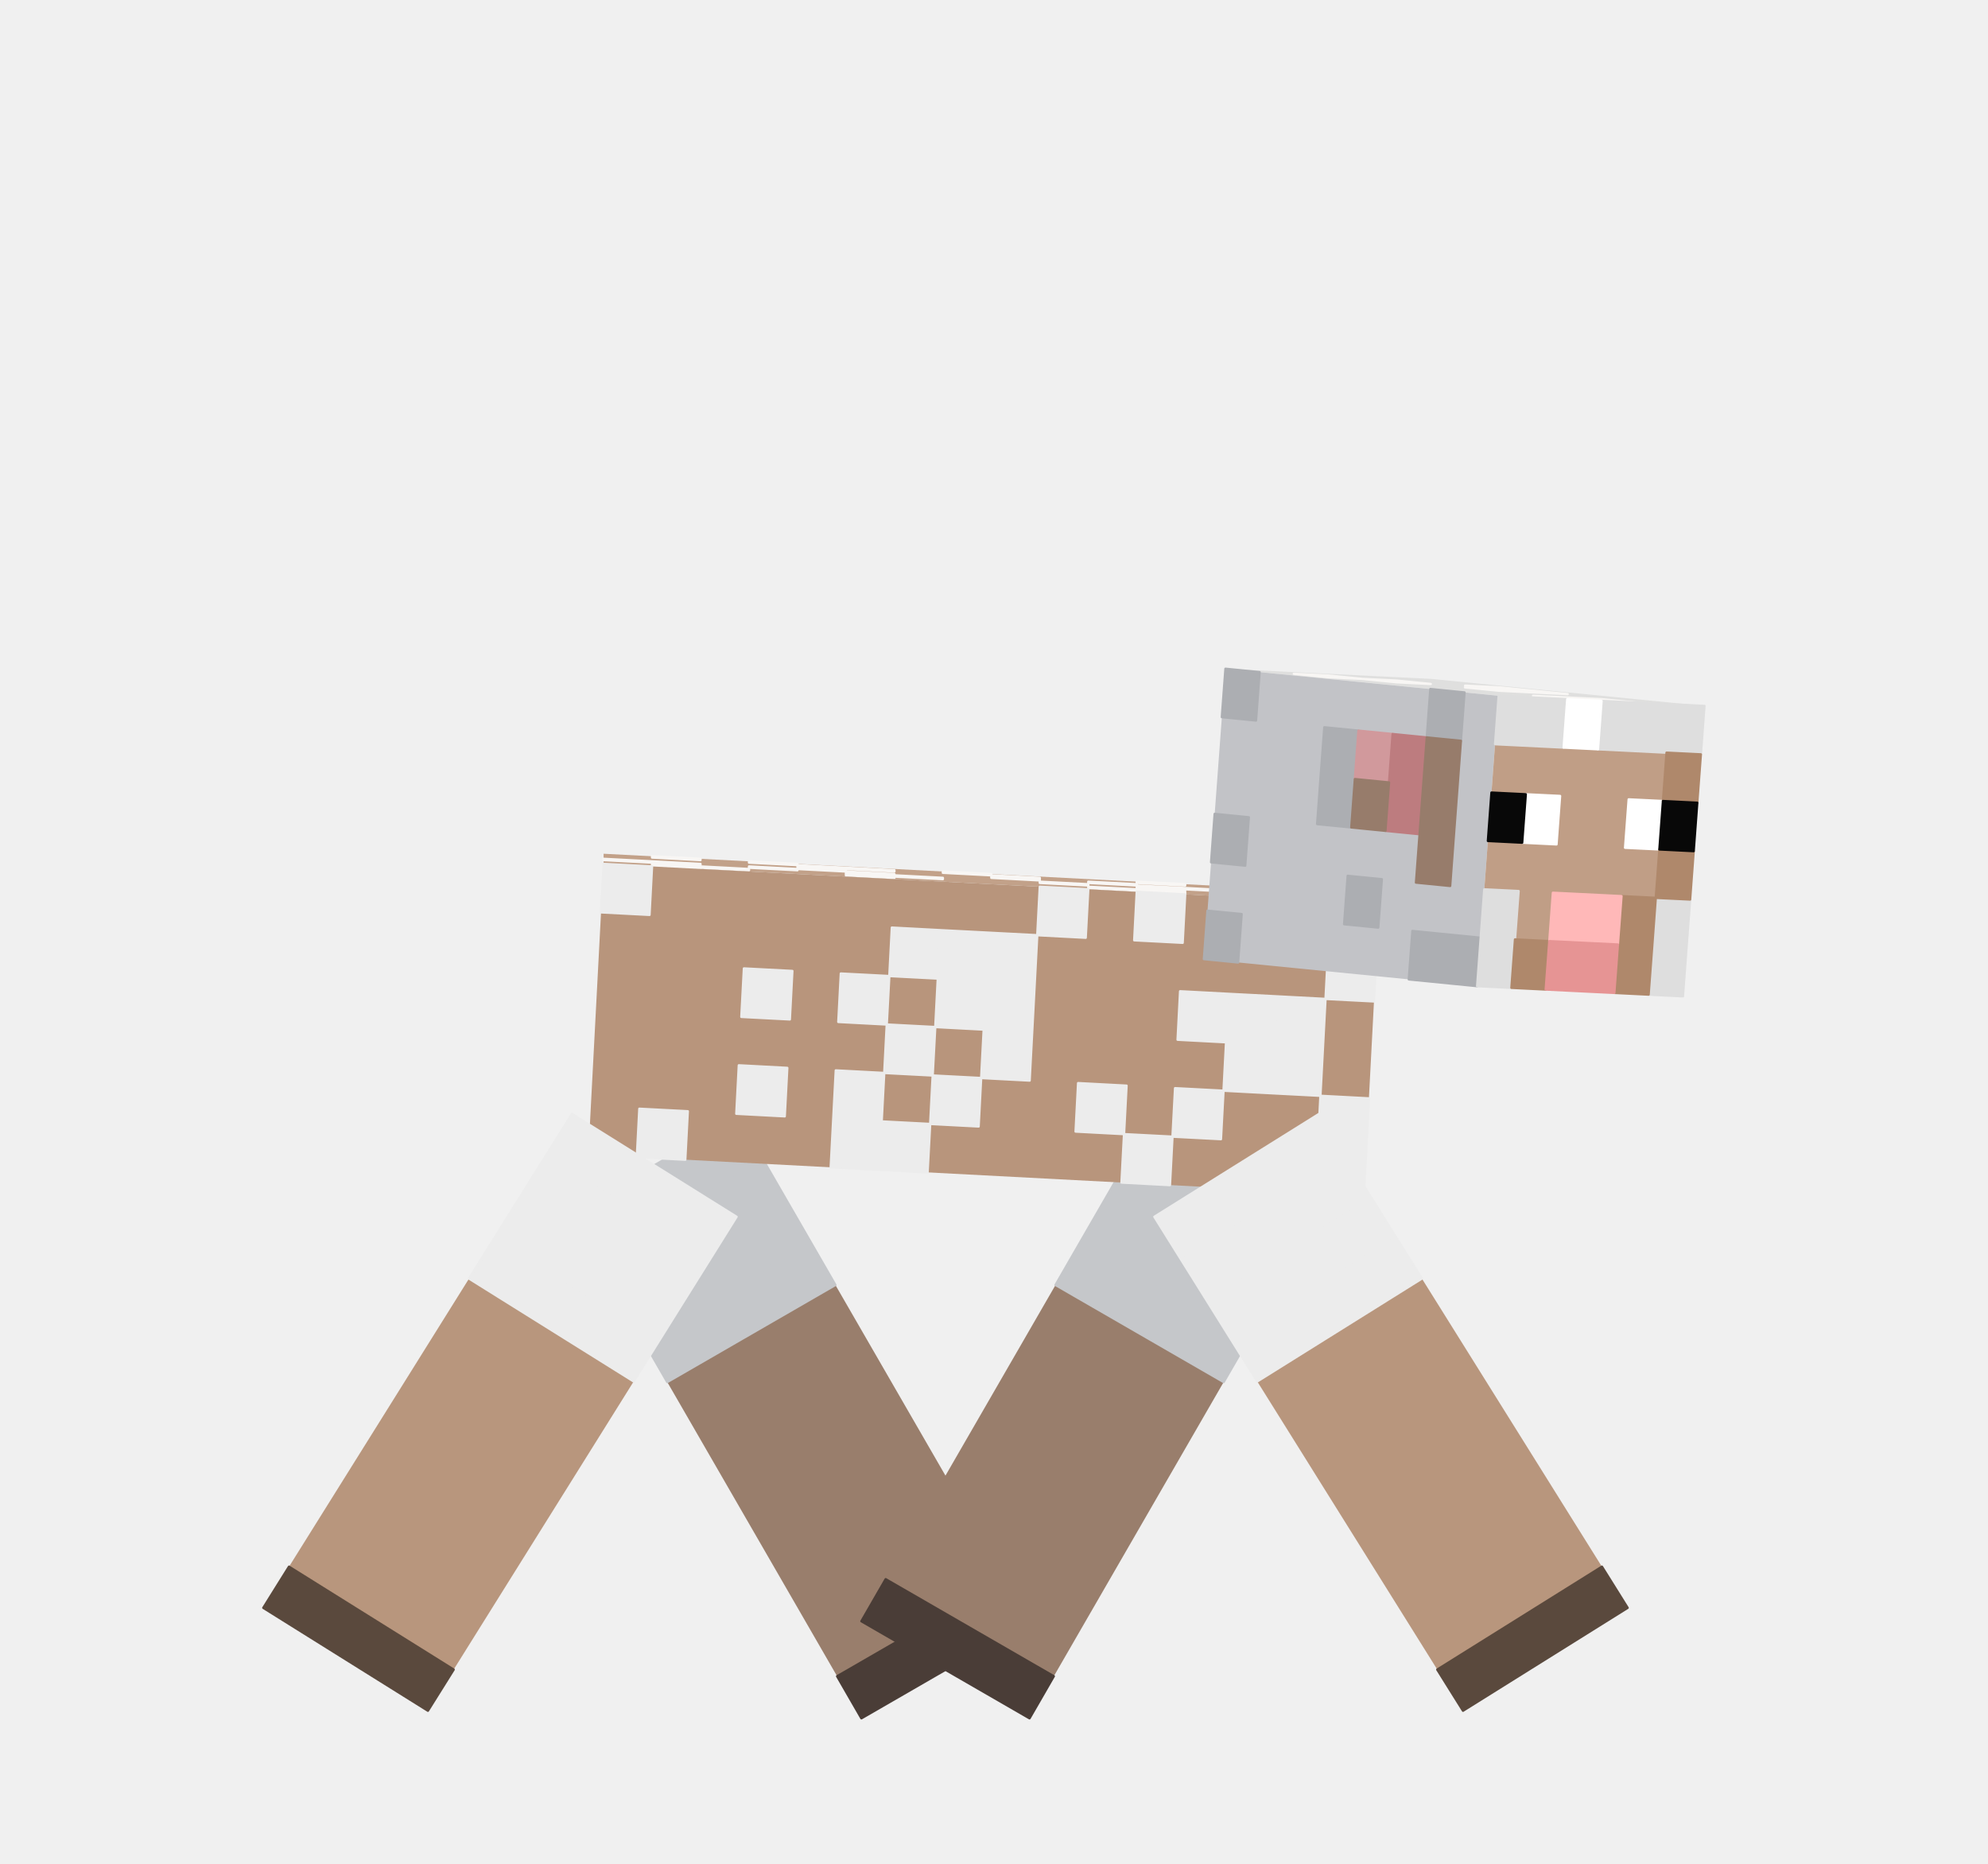
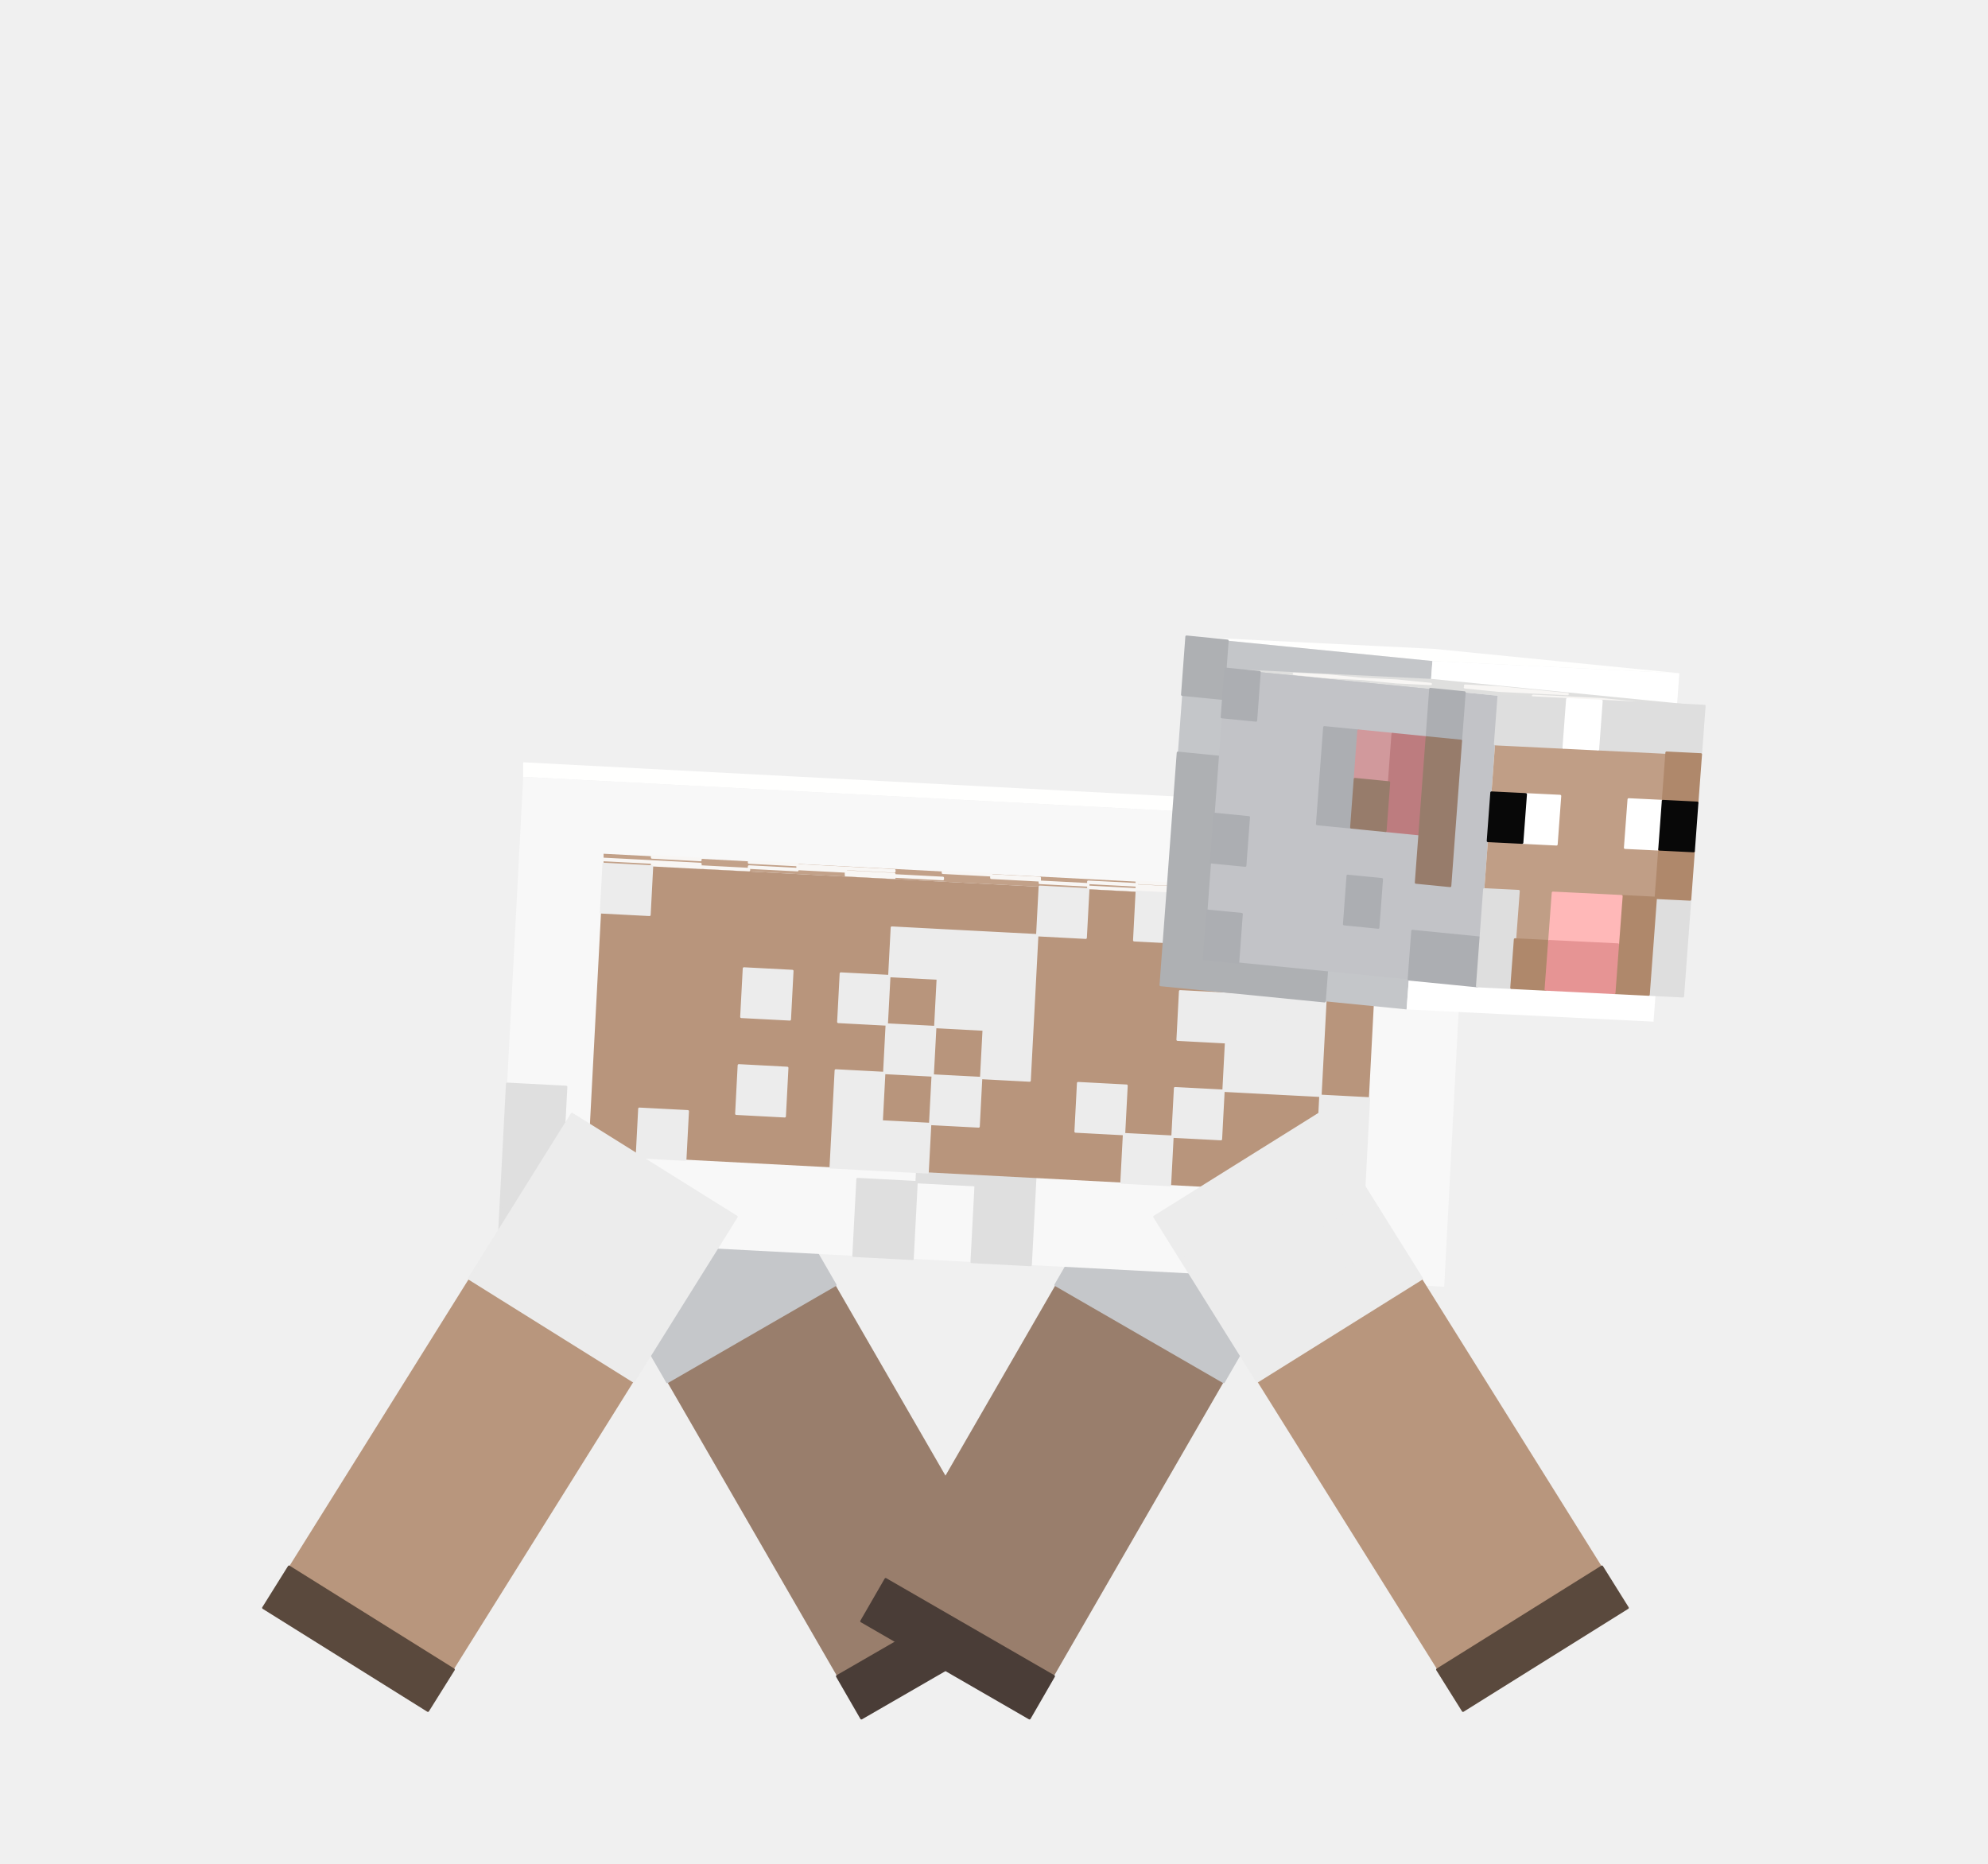
<svg xmlns="http://www.w3.org/2000/svg" viewBox="0 0 512 480" width="512" height="480" role="img" aria-labelledby="walk-4-title">
  <g id="sheep">
    <g id="leg-hind-left" aria-label="Hind left leg">
      <g class="face" data-face="nx">
        <path fill="#997e6c" d="M146.85 312.63L190.15 287.63L265.15 417.53L221.85 442.53Z" />
        <path fill="#c5c7ca" stroke="#c5c7ca" stroke-width=".6" stroke-linejoin="round" d="M146.85 312.63L190.15 287.63L196.4 298.45L153.1 323.45ZM153.1 323.45L196.4 298.45L202.65 309.28L159.35 334.28ZM159.35 334.28L202.65 309.28L208.9 320.1L165.6 345.1ZM165.6 345.1L208.9 320.1L215.15 330.93L171.85 355.93Z" />
        <path fill="#4a3d37" stroke="#4a3d37" stroke-width=".6" stroke-linejoin="round" d="M215.6 431.7L258.9 406.7L265.15 417.53L221.85 442.53Z" />
      </g>
    </g>
    <g id="leg-front-left" aria-label="Front left leg">
      <g class="face" data-face="nx">
        <path fill="#997e6c" d="M296.85 287.63L340.15 312.63L265.15 442.53L221.85 417.53Z" />
        <path fill="#c5c7ca" stroke="#c5c7ca" stroke-width=".6" stroke-linejoin="round" d="M296.85 287.63L340.15 312.63L333.9 323.45L290.6 298.45ZM290.6 298.45L333.9 323.45L327.65 334.28L284.35 309.28ZM284.35 309.28L327.65 334.28L321.4 345.1L278.1 320.1ZM278.1 320.1L321.4 345.1L315.15 355.93L271.85 330.93Z" />
        <path fill="#4a3d37" stroke="#4a3d37" stroke-width=".6" stroke-linejoin="round" d="M228.1 406.7L271.4 431.7L265.15 442.53L221.85 417.53Z" />
      </g>
    </g>
+     <g id="wool-body" aria-label="Wool body">
+       <g class="face" data-face="back">
+         <path fill="#fffffe" d="M378.16 209.07L378.16 212.83L134.75 200.08L134.75 196.32Z" />
+       </g>
+       <g class="face" data-face="nx">
+         <path fill="#f8f8f8" d="M378.16 212.83L371.95 331.38L128.53 318.63L134.75 200.08Z" />
+         <path fill="#dfdfdf" stroke="#dfdfdf" stroke-width=".6" stroke-linejoin="round" d="M267.53 286.28L265.45 325.8L250.24 325L252.31 285.49ZM252.31 285.49L251.28 305.24L236.06 304.45L237.1 284.69ZM236.06 304.45L235.03 324.21L219.81 323.41L220.85 303.65ZM145.82 279.91L143.75 319.42L128.53 318.63L130.61 279.11Z" />
+       </g>
+     </g>
    <g id="body" aria-label="Body">
      <g class="face" data-face="back">
        <path fill="#c2a189" d="M355.17 230.33L355.17 232.95L155.45 222.49L155.45 219.87Z" />
        <path fill="#f8f6f4" stroke="#f8f6f4" stroke-width=".6" stroke-linejoin="round" d="M342.69 230.99L342.69 231.64L330.21 230.99L330.21 230.34ZM330.21 230.99L330.21 231.32L317.73 230.66L317.73 230.34ZM317.73 229.35L317.73 229.68L305.24 229.03L305.24 228.7ZM305.24 227.72L305.24 228.05L292.76 227.39L292.76 227.06ZM305.24 228.7L305.24 229.35L292.76 228.7L292.76 228.05ZM305.24 229.68L305.24 230.34L292.76 229.68L292.76 229.03ZM292.76 227.72L292.76 228.05L280.28 227.39L280.28 227.07ZM292.76 229.03L292.76 229.36L280.28 228.7L280.28 228.37ZM280.28 227.72L280.28 228.05L267.79 227.39L267.79 227.07ZM267.79 226.08L267.79 226.74L255.31 226.08L255.31 225.43ZM255.31 225.1L255.31 225.43L242.83 224.78L242.83 224.45ZM242.83 226.08L242.83 226.41L230.35 225.76L230.35 225.43ZM230.35 224.12L230.35 224.45L217.86 223.8L217.86 223.47ZM230.35 225.1L230.35 226.09L217.86 225.43L217.86 224.45ZM217.86 223.47L217.86 223.8L205.38 223.14L205.38 222.81ZM217.86 224.12L217.86 224.45L205.38 223.8L205.38 223.47ZM205.38 222.49L205.38 222.81L192.9 222.16L192.9 221.83ZM205.38 223.8L205.38 224.12L192.9 223.47L192.9 223.14ZM192.9 223.8L192.9 224.12L180.41 223.47L180.41 223.14ZM180.41 221.18L180.41 221.51L167.93 220.85L167.93 220.52ZM180.41 222.49L180.41 222.81L167.93 222.16L167.93 221.83ZM180.41 223.14L180.41 223.8L167.93 223.14L167.93 222.49ZM167.93 221.83L167.93 222.16L155.45 221.51L155.45 221.18Z" />
      </g>
      <g class="face" data-face="nx">
        <path fill="#b8957c" d="M355.17 232.95L351.25 307.82L151.52 297.36L155.45 222.49Z" />
        <path fill="#ececec" stroke="#ececec" stroke-width=".6" stroke-linejoin="round" d="M354.52 245.43L353.87 257.91L341.38 257.26L342.04 244.78ZM352.56 282.87L351.25 307.82L338.77 307.17L340.07 282.21ZM341.38 257.26L340.07 282.21L327.59 281.56L328.9 256.6ZM330.21 231.64L329.55 244.12L317.07 243.47L317.73 230.99ZM328.9 256.6L327.59 281.56L315.11 280.9L316.42 255.95ZM316.42 255.95L315.76 268.43L303.28 267.77L303.93 255.29ZM315.11 280.9L314.45 293.38L301.97 292.73L302.63 280.25ZM305.24 230.34L304.59 242.81L292.11 242.16L292.76 229.68ZM301.97 292.73L301.32 305.21L288.83 304.55L289.49 292.08ZM290.14 279.6L289.49 292.08L277.01 291.42L277.66 278.94ZM280.28 229.03L279.62 241.51L267.14 240.85L267.79 228.37ZM267.14 240.85L265.18 278.29L252.69 277.63L254.66 240.2ZM254.66 240.2L253.35 265.16L240.87 264.5L242.17 239.55ZM252.69 277.63L252.04 290.11L239.56 289.46L240.21 276.98ZM242.17 239.55L241.52 252.02L229.04 251.37L229.69 238.89ZM240.87 264.5L240.21 276.98L227.73 276.33L228.38 263.85ZM239.56 289.46L238.9 301.94L226.42 301.28L227.07 288.81ZM229.04 251.37L228.38 263.85L215.9 263.19L216.55 250.72ZM227.73 276.33L226.42 301.28L213.94 300.63L215.25 275.67ZM204.07 250.06L203.42 262.54L190.93 261.89L191.59 249.41ZM202.76 275.02L202.11 287.5L189.63 286.84L190.28 274.36ZM177.14 286.19L176.49 298.67L164.01 298.01L164.66 285.54ZM167.93 223.14L167.28 235.62L154.79 234.97L155.45 222.49Z" />
+       </g>
+     </g>
+     <g id="wool-head" aria-label="Wool head">
+       <g class="face" data-face="top">
+         <path fill="#fffffe" d="M305.58 163.96L369.18 167.1L432.51 173.38L368.91 170.24Z" />
+       </g>
+       <g class="face" data-face="nx">
+         <path fill="#c4c6c9" d="M305.58 163.96L368.91 170.24L362.26 259.96L298.93 253.69Z" />
+         <path fill="#aeb0b3" stroke="#aeb0b3" stroke-width=".6" stroke-linejoin="round" d="M305.58 163.96L316.14 165.01L315.03 179.96L304.47 178.92ZM303.36 193.87L313.92 194.92L312.81 209.87L302.25 208.83ZM302.25 208.83L312.81 209.87L311.7 224.83L301.15 223.78ZM301.15 223.78L311.7 224.83L310.59 239.78L300.04 238.74ZM300.04 238.74L342.26 242.92L341.15 257.87L298.93 253.69Z" />
+       </g>
+       <g class="face" data-face="front">
+         <path fill="#ffffff" d="M368.91 170.24L432.51 173.38L425.86 263.11L362.26 259.96Z" />
      </g>
    </g>
    <g id="head" aria-label="Head">
      <g class="face" data-face="top">
        <path fill="#dfdfde" d="M315.61 172.23L368.61 174.84L438.97 181.81L385.97 179.2Z" />
        <path fill="#f8f6f4" stroke="#f8f6f4" stroke-width=".6" stroke-linejoin="round" d="M333.23 173.53L342.07 173.97L350.86 174.84L342.03 174.4ZM350.86 174.84L359.7 175.28L368.49 176.15L359.66 175.71ZM377.33 176.58L386.16 177.02L394.96 177.89L386.12 177.46ZM377.29 177.02L394.96 177.89L403.75 178.76L386.08 177.89ZM394.84 179.2L412.51 180.07L421.31 180.94L403.64 180.07Z" />
      </g>
      <g class="face" data-face="nx">
        <path fill="#c2c3c7" d="M315.61 172.23L385.97 179.2L380.43 253.97L310.06 247Z" />
        <path fill="#acaeb2" stroke="#acaeb2" stroke-width=".6" stroke-linejoin="round" d="M315.61 172.23L324.4 173.1L323.48 185.56L314.68 184.69ZM368.38 177.45L377.18 178.33L376.25 190.79L367.46 189.92ZM341.07 187.3L349.86 188.17L348.94 200.64L340.14 199.76ZM340.14 199.76L348.94 200.64L348.02 213.1L339.22 212.23ZM312.83 209.61L321.63 210.48L320.7 222.94L311.91 222.07ZM347.09 225.56L355.89 226.43L354.96 238.89L346.17 238.02ZM310.98 234.54L319.78 235.41L318.86 247.87L310.06 247ZM363.76 239.76L381.35 241.51L380.43 253.97L362.83 252.23Z" />
        <path fill="#d1999c" stroke="#d1999c" stroke-width=".6" stroke-linejoin="round" d="M349.86 188.17L358.66 189.04L357.74 201.51L348.94 200.64Z" />
        <path fill="#bd7c7f" stroke="#bd7c7f" stroke-width=".6" stroke-linejoin="round" d="M358.66 189.04L367.46 189.92L366.53 202.38L357.74 201.51ZM357.74 201.51L366.53 202.38L365.61 214.84L356.81 213.97Z" />
        <path fill="#977c6b" stroke="#977c6b" stroke-width=".6" stroke-linejoin="round" d="M367.46 189.92L376.25 190.79L375.33 203.25L366.53 202.38ZM348.94 200.64L357.74 201.51L356.81 213.97L348.02 213.1ZM366.53 202.38L375.33 203.25L374.4 215.71L365.61 214.84ZM365.61 214.84L374.4 215.71L373.48 228.17L364.68 227.3Z" />
      </g>
      <g class="face" data-face="front">
        <path fill="#c09e86" d="M385.97 179.2L438.97 181.81L433.43 256.59L380.43 253.97Z" />
        <path fill="#dedede" stroke="#dedede" stroke-width=".6" stroke-linejoin="round" d="M385.97 179.2L403.64 180.07L402.71 192.53L385.05 191.66ZM412.47 180.51L438.97 181.81L438.05 194.28L411.55 192.97ZM382.27 229.04L391.11 229.48L390.18 241.94L381.35 241.51ZM426.44 231.23L435.28 231.66L434.35 244.12L425.52 243.69ZM381.35 241.51L390.18 241.94L389.26 254.4L380.43 253.97ZM425.52 243.69L434.35 244.12L433.43 256.59L424.59 256.15Z" />
        <path fill="#ffffff" stroke="#ffffff" stroke-width=".6" stroke-linejoin="round" d="M403.64 180.07L412.47 180.51L411.55 192.97L402.71 192.53ZM392.96 204.56L401.79 204.99L400.87 217.46L392.03 217.02ZM419.46 205.87L428.29 206.3L427.37 218.76L418.53 218.33Z" />
        <path fill="#af886b" stroke="#af886b" stroke-width=".6" stroke-linejoin="round" d="M429.21 193.84L438.05 194.28L437.12 206.74L428.29 206.3ZM427.37 218.76L436.2 219.2L435.28 231.66L426.44 231.23ZM417.61 230.79L426.44 231.23L425.52 243.69L416.68 243.25ZM390.18 241.94L399.02 242.38L398.09 254.84L389.26 254.4ZM416.68 243.25L425.52 243.69L424.59 256.15L415.76 255.71Z" />
        <path fill="#080808" stroke="#080808" stroke-width=".6" stroke-linejoin="round" d="M384.12 204.12L392.96 204.56L392.03 217.02L383.2 216.58ZM428.29 206.3L437.12 206.74L436.2 219.2L427.37 218.76Z" />
        <path fill="#ffb8b8" stroke="#ffb8b8" stroke-width=".6" stroke-linejoin="round" d="M399.94 229.92L417.61 230.79L416.68 243.25L399.02 242.38Z" />
        <path fill="#e69494" stroke="#e69494" stroke-width=".6" stroke-linejoin="round" d="M399.02 242.38L416.68 243.25L415.76 255.71L398.09 254.84Z" />
      </g>
    </g>
    <g id="leg-hind-right" aria-label="Hind right leg">
      <g class="face" data-face="nx">
        <path fill="#b8967d" d="M147.3 286.88L189.7 313.37L110.21 440.58L67.81 414.08Z" />
        <path fill="#ececec" stroke="#ececec" stroke-width=".6" stroke-linejoin="round" d="M147.3 286.88L189.7 313.37L183.08 323.97L140.67 297.48ZM140.67 297.48L183.08 323.97L176.45 334.57L134.05 308.08ZM134.05 308.08L176.45 334.57L169.83 345.17L127.43 318.68ZM127.43 318.68L169.83 345.17L163.21 355.78L120.8 329.28Z" />
        <path fill="#5a493d" stroke="#5a493d" stroke-width=".6" stroke-linejoin="round" d="M74.43 403.48L116.84 429.98L110.21 440.58L67.81 414.08Z" />
      </g>
    </g>
    <g id="leg-front-right" aria-label="Front right leg">
      <g class="face" data-face="nx">
        <path fill="#b8967d" d="M297.3 313.37L339.7 286.88L419.19 414.08L376.79 440.58Z" />
        <path fill="#ececec" stroke="#ececec" stroke-width=".6" stroke-linejoin="round" d="M297.3 313.37L339.7 286.88L346.33 297.48L303.92 323.97ZM303.92 323.97L346.33 297.48L352.95 308.08L310.55 334.57ZM310.55 334.57L352.95 308.08L359.57 318.68L317.17 345.17ZM317.17 345.17L359.57 318.68L366.2 329.28L323.79 355.78Z" />
        <path fill="#5a493d" stroke="#5a493d" stroke-width=".6" stroke-linejoin="round" d="M370.16 429.98L412.57 403.48L419.19 414.08L376.79 440.58Z" />
      </g>
    </g>
  </g>
</svg>
